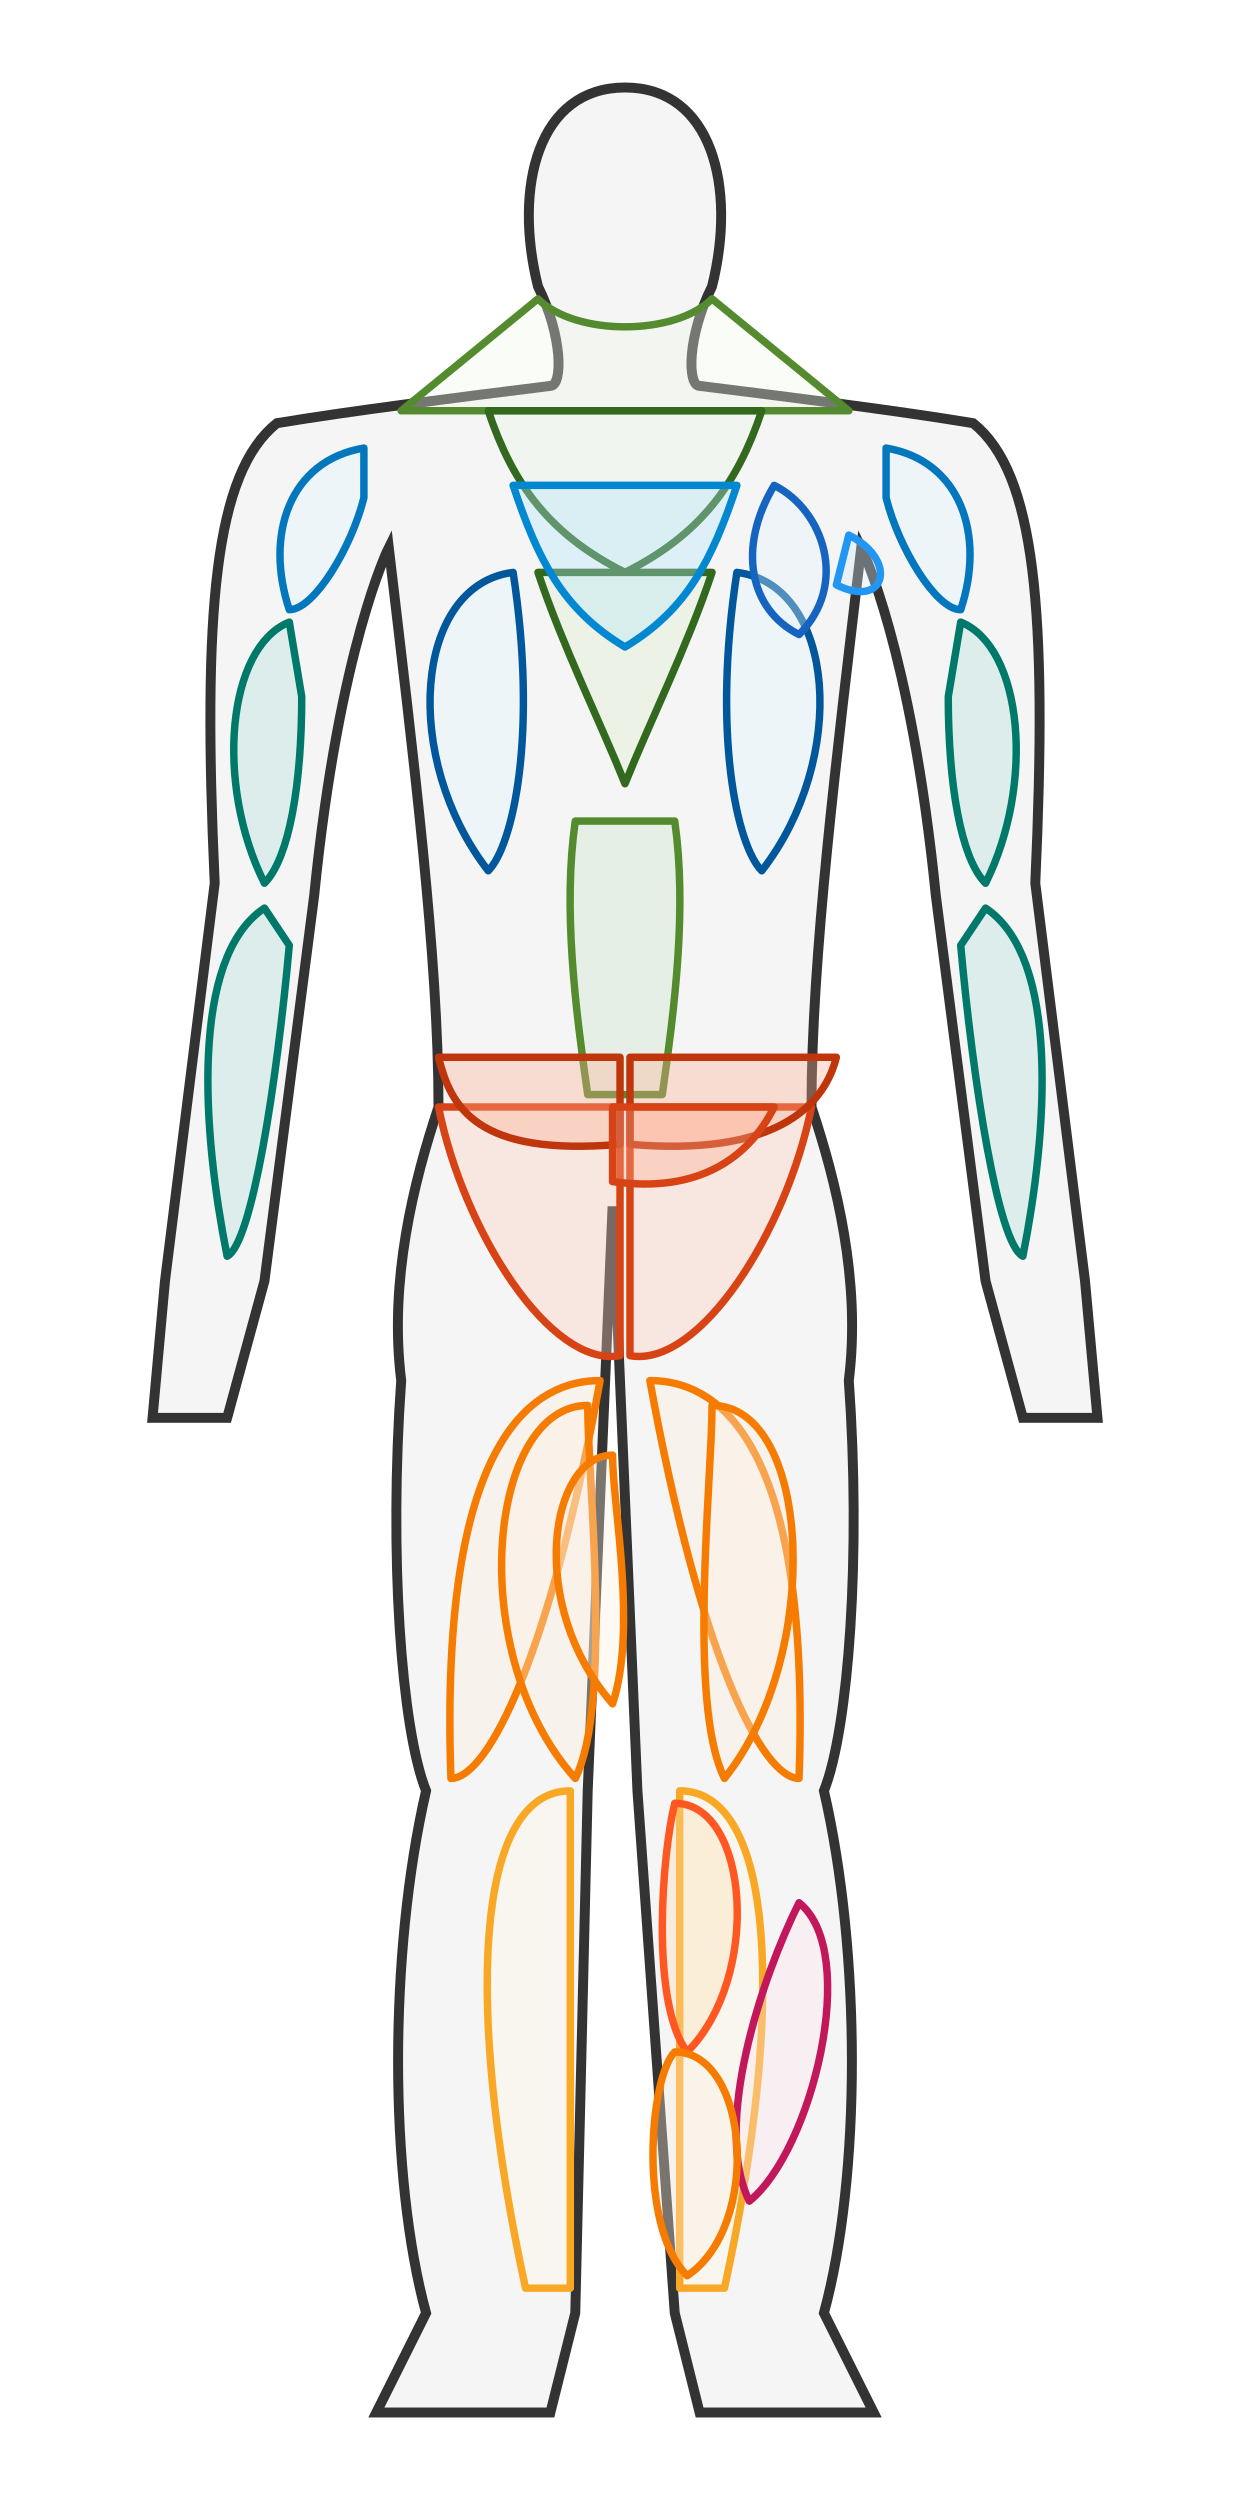
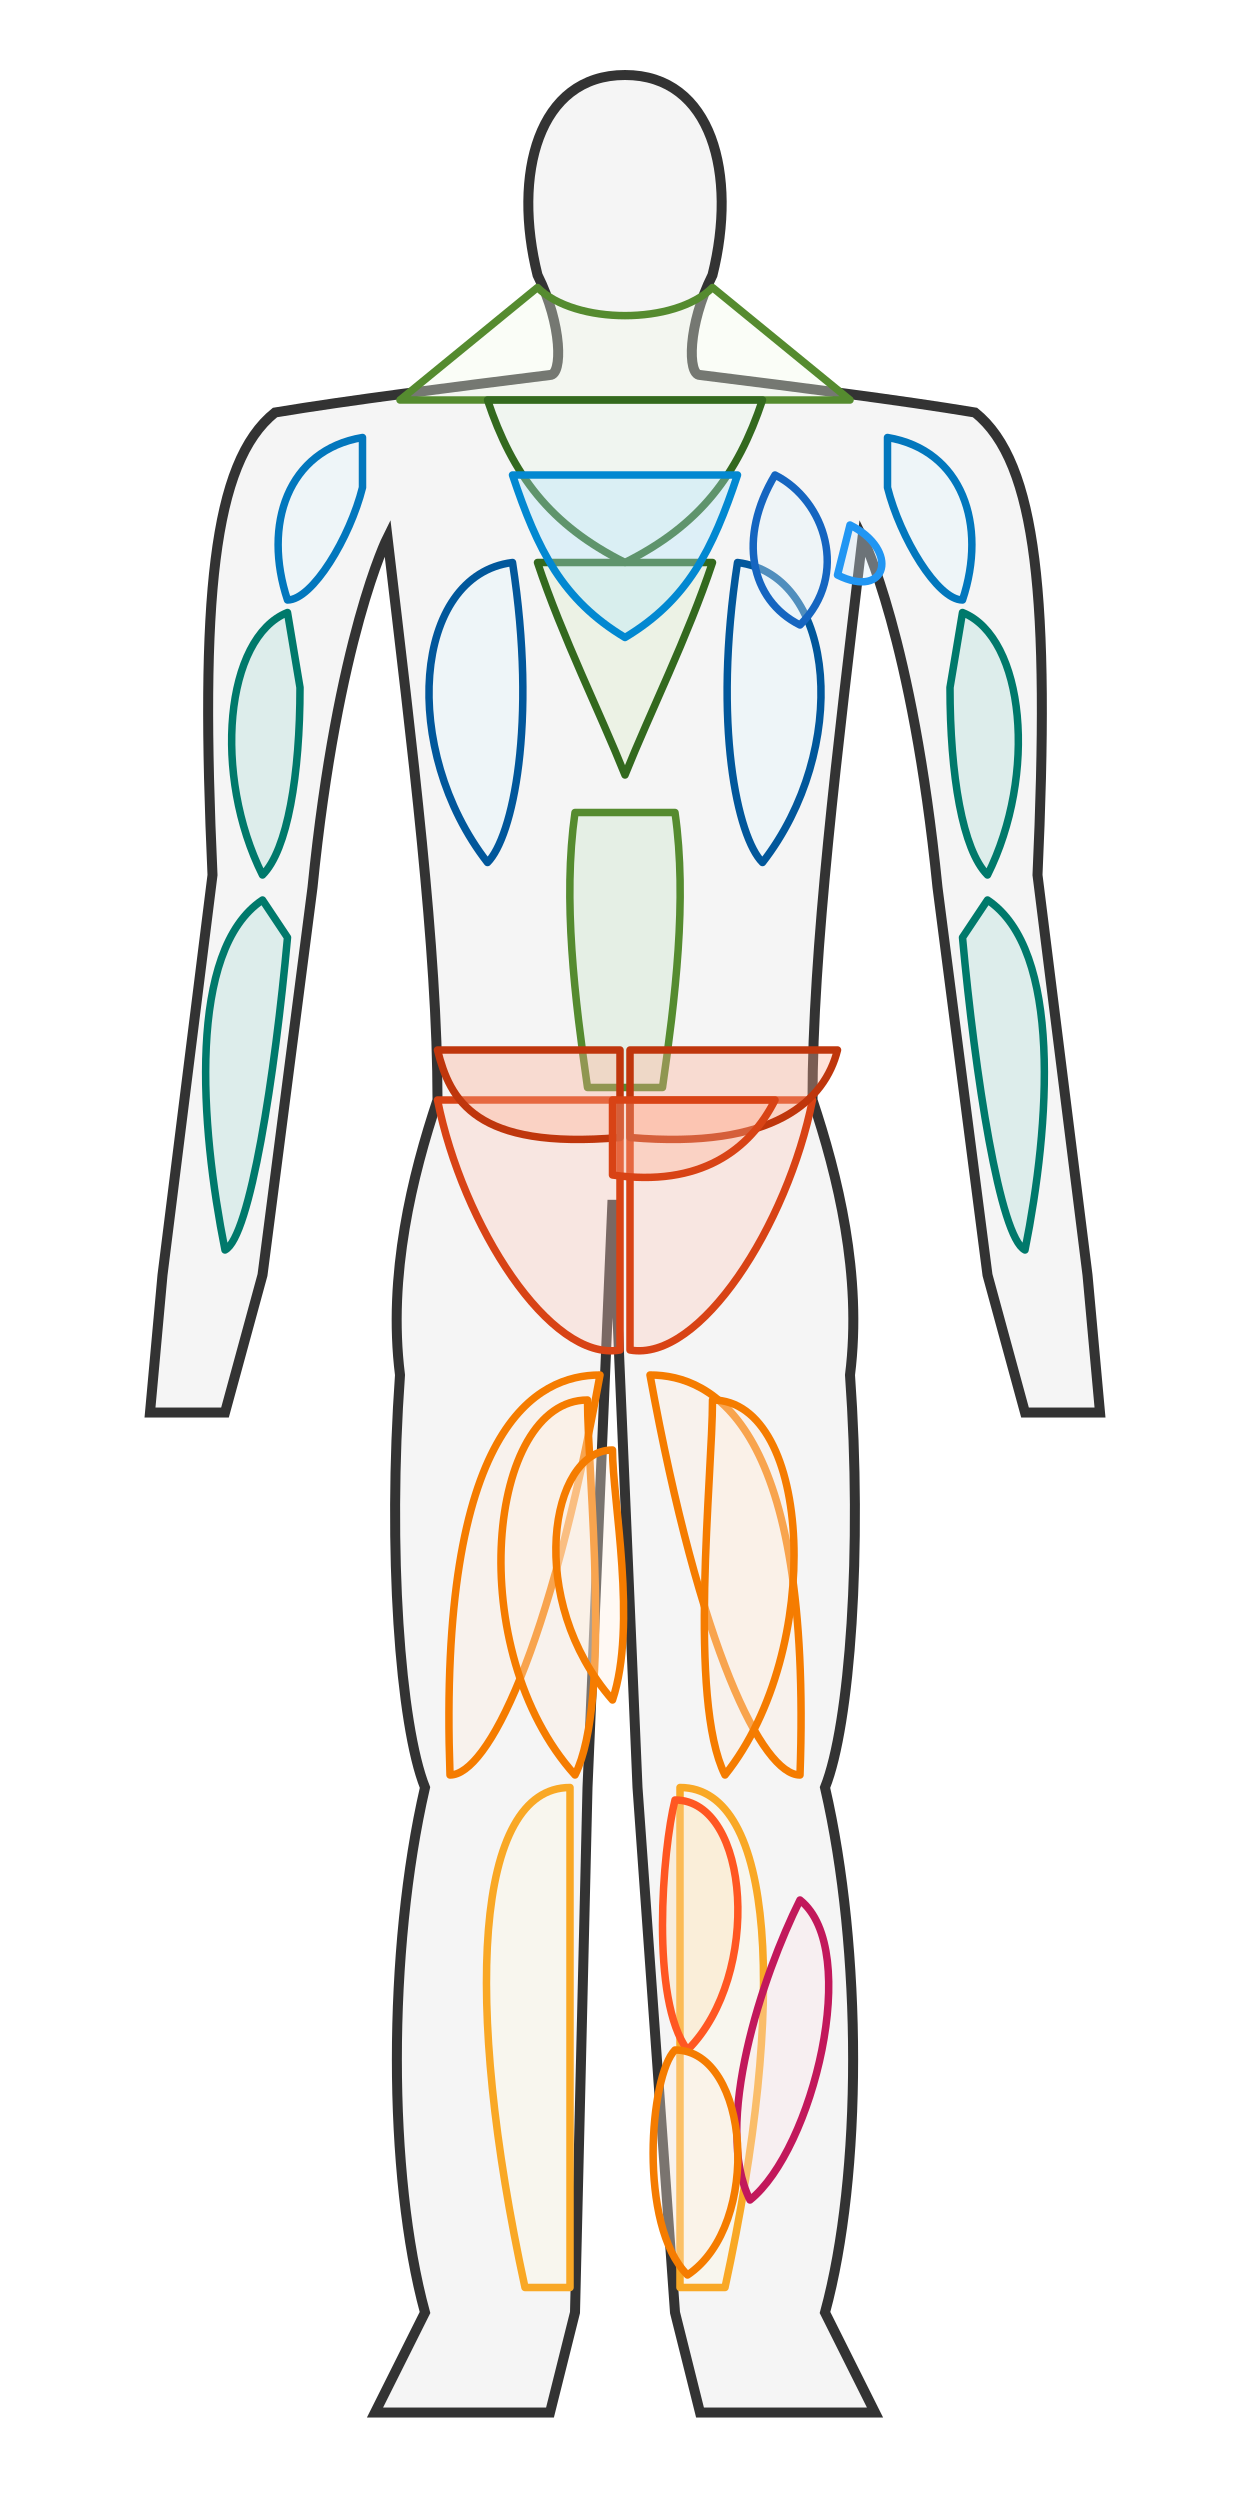
- <svg xmlns="http://www.w3.org/2000/svg" viewBox="0 0 768 1536" width="768" height="1536">
-   <g transform="translate(2.053,7.926) scale(1.527786)">
-     <defs>
-       <style>
+ <svg xmlns="http://www.w3.org/2000/svg" viewBox="0 0 500 1000" width="100%" height="100%">
+   <defs>
+     <style>
      .region { fill-opacity: 0.35; stroke-width: 3; stroke-linejoin: round; }
    </style>
-     </defs>
-     <path id="body_silhouette_back" d="M250 30 C285 30, 295 70, 285 110 C275 130, 275 150, 280 150 C320 155, 360 160, 390 165 C415 185, 420 240, 415 350 L435 510 L440 565 L410 565 L395 510 L375 355 C365 255, 345 215, 345 215 C335 300, 325 380, 325 440 C335 470, 345 510, 340 550 C345 620, 340 690, 330 715 C345 780, 345 870, 330 925 L350 965 L280 965 L270 925 L255 715 L245 480 L235 715 L230 925 L220 965 L150 965 L170 925 C155 870, 155 780, 170 715 C160 690, 155 620, 160 550 C155 510, 165 470, 175 440 C175 380, 165 300, 155 215 C155 215, 135 255, 125 355 L105 510 L90 565 L60 565 L65 510 L85 350 C80 240, 85 185, 110 165 C140 160, 180 155, 220 150 C225 150, 225 130, 215 110 C205 70, 215 30, 250 30 Z" fill="#F5F5F5" stroke="#333333" stroke-width="4" />
-     <path id="POSTERIOR_DELTOID" class="region" d="M355 175 C385 180, 395 210, 385 240 C375 240, 360 215, 355 195 Z M145 175 C115 180, 105 210, 115 240 C125 240, 140 215, 145 195 Z" fill="#E1F5FE" stroke="#0277BD" />
-     <path id="TRICEPS" class="region" d="M385 245 C410 255, 415 310, 395 350 C385 340, 380 310, 380 275 Z M115 245 C90 255, 85 310, 105 350 C115 340, 120 310, 120 275 Z" fill="#B2DFDB" stroke="#00796B" />
-     <path id="FOREARMS_POSTERIOR" class="region" d="M395 360 C425 380, 420 450, 410 500 C400 495, 390 430, 385 375 Z M105 360 C75 380, 80 450, 90 500 C100 495, 110 430, 115 375 Z" fill="#B2DFDB" stroke="#00796B" />
-     <path id="UPPER_TRAPEZIUS" class="region" d="M215 115 C230 130, 270 130, 285 115 L340 160 C290 160, 210 160, 160 160 Z" fill="#F1F8E9" stroke="#558B2F" />
-     <path id="MIDDLE_TRAPEZIUS" class="region" d="M195 160 L305 160 C295 190, 280 210, 250 225 C220 210, 205 190, 195 160 Z" fill="#E8F5E9" stroke="#33691E" />
-     <path id="LOWER_TRAPEZIUS" class="region" d="M215 225 L285 225 C275 255, 260 285, 250 310 C240 285, 225 255, 215 225 Z" fill="#DCEDC8" stroke="#33691E" />
-     <path id="LATISSIMUS_DORSI" class="region" d="M295 225 C335 230, 340 300, 305 345 C295 335, 285 290, 295 225 Z M205 225 C165 230, 160 300, 195 345 C205 335, 215 290, 205 225 Z" fill="#E1F5FE" stroke="#01579B" />
-     <path id="RHOMBOIDS" class="region" d="M205 190 L295 190 C285 220, 275 240, 250 255 C225 240, 215 220, 205 190 Z" fill="#B3E5FC" stroke="#0288D1" />
-     <path id="SPINAL_ERECTORS" class="region" d="M230 325 L270 325 C275 360, 270 400, 265 435 L235 435 C230 400, 225 360, 230 325 Z" fill="#C8E6C9" stroke="#558B2F" />
-     <path id="GLUTE_MAXIMUS" class="region" d="M252 440 L325 440 C315 490, 280 545, 252 540 Z M248 440 L175 440 C185 490, 220 545, 248 540 Z" fill="#FFCCBC" stroke="#D84315" />
-     <path id="GLUTE_MEDIUS" class="region" d="M252 420 L335 420 C330 440, 310 460, 252 455 Z M248 420 L175 420 C180 440, 190 460, 248 455 Z" fill="#FFAB91" stroke="#BF360C" />
-     <path id="HAMSTRINGS" class="region" d="M260 550 C285 550, 325 570, 320 710 C305 710, 280 660, 260 550 Z M240 550 C215 550, 175 570, 180 710 C195 710, 220 660, 240 550 Z" fill="#FFEDE0" stroke="#F57C00" />
-     <path id="CALVES" class="region" d="M272 715 C310 715, 315 800, 290 915 L272 915 Z M228 715 C190 715, 185 800, 210 915 L228 915 Z" fill="#FFF8E1" stroke="#F9A825" />
-     <path id="GLUTE_MINIMUS" class="region" d="M245 440 L310 440 C300 460, 280 475, 245 470 Z" fill="#FFAB91" stroke="#D84315" />
-     <path id="TERES_MAJOR" class="region" d="M310 190 C330 200, 340 230, 320 250 C300 240, 295 215, 310 190 Z" fill="#E3F2FD" stroke="#1565C0" />
-     <path id="TERES_MINOR" class="region" d="M340 210 C360 220, 355 240, 335 230 Z" fill="#D6EAF8" stroke="#2196F3" />
-     <path id="PERONEALS" class="region" d="M320 760 C345 780, 325 860, 300 880 C285 850, 305 790, 320 760 Z" fill="#FCE4EC" stroke="#C2185B" />
-     <path id="GASTROCNEMIUS" class="region" d="M270 720 C300 720, 305 790, 275 820 C260 800, 265 740, 270 720 Z" fill="#FFE0B2" stroke="#FF5722" />
-     <path id="SOLEUS" class="region" d="M270 820 C300 820, 305 890, 275 910 C255 890, 260 830, 270 820 Z" fill="#FFEDE0" stroke="#F57C00" />
-     <path id="BICEPS_FEMORIS" class="region" d="M285 560 C325 560, 330 660, 290 710 C275 680, 285 590, 285 560 Z" fill="#FFEDE0" stroke="#F57C00" />
-     <path id="SEMITENDINOSUS" class="region" d="M235 560 C195 560, 185 660, 230 710 C245 680, 235 590, 235 560 Z" fill="#FFEDE0" stroke="#F57C00" />
-     <path id="SEMIMEMBRANOSUS" class="region" d="M245 580 C220 580, 210 640, 245 680 C255 650, 245 600, 245 580 Z" fill="#FFEDE0" stroke="#F57C00" />
-   </g>
+   </defs>
+   <path id="body_silhouette_back" d="M250 30 C285 30, 295 70, 285 110 C275 130, 275 150, 280 150 C320 155, 360 160, 390 165 C415 185, 420 240, 415 350 L435 510 L440 565 L410 565 L395 510 L375 355 C365 255, 345 215, 345 215 C335 300, 325 380, 325 440 C335 470, 345 510, 340 550 C345 620, 340 690, 330 715 C345 780, 345 870, 330 925 L350 965 L280 965 L270 925 L255 715 L245 480 L235 715 L230 925 L220 965 L150 965 L170 925 C155 870, 155 780, 170 715 C160 690, 155 620, 160 550 C155 510, 165 470, 175 440 C175 380, 165 300, 155 215 C155 215, 135 255, 125 355 L105 510 L90 565 L60 565 L65 510 L85 350 C80 240, 85 185, 110 165 C140 160, 180 155, 220 150 C225 150, 225 130, 215 110 C205 70, 215 30, 250 30 Z" fill="#F5F5F5" stroke="#333333" stroke-width="4" />
+   <path id="POSTERIOR_DELTOID" class="region" d="M355 175 C385 180, 395 210, 385 240 C375 240, 360 215, 355 195 Z M145 175 C115 180, 105 210, 115 240 C125 240, 140 215, 145 195 Z" fill="#E1F5FE" stroke="#0277BD" />
+   <path id="TRICEPS" class="region" d="M385 245 C410 255, 415 310, 395 350 C385 340, 380 310, 380 275 Z M115 245 C90 255, 85 310, 105 350 C115 340, 120 310, 120 275 Z" fill="#B2DFDB" stroke="#00796B" />
+   <path id="FOREARMS_POSTERIOR" class="region" d="M395 360 C425 380, 420 450, 410 500 C400 495, 390 430, 385 375 Z M105 360 C75 380, 80 450, 90 500 C100 495, 110 430, 115 375 Z" fill="#B2DFDB" stroke="#00796B" />
+   <path id="UPPER_TRAPEZIUS" class="region" d="M215 115 C230 130, 270 130, 285 115 L340 160 C290 160, 210 160, 160 160 Z" fill="#F1F8E9" stroke="#558B2F" />
+   <path id="MIDDLE_TRAPEZIUS" class="region" d="M195 160 L305 160 C295 190, 280 210, 250 225 C220 210, 205 190, 195 160 Z" fill="#E8F5E9" stroke="#33691E" />
+   <path id="LOWER_TRAPEZIUS" class="region" d="M215 225 L285 225 C275 255, 260 285, 250 310 C240 285, 225 255, 215 225 Z" fill="#DCEDC8" stroke="#33691E" />
+   <path id="LATISSIMUS_DORSI" class="region" d="M295 225 C335 230, 340 300, 305 345 C295 335, 285 290, 295 225 Z M205 225 C165 230, 160 300, 195 345 C205 335, 215 290, 205 225 Z" fill="#E1F5FE" stroke="#01579B" />
+   <path id="RHOMBOIDS" class="region" d="M205 190 L295 190 C285 220, 275 240, 250 255 C225 240, 215 220, 205 190 Z" fill="#B3E5FC" stroke="#0288D1" />
+   <path id="SPINAL_ERECTORS" class="region" d="M230 325 L270 325 C275 360, 270 400, 265 435 L235 435 C230 400, 225 360, 230 325 Z" fill="#C8E6C9" stroke="#558B2F" />
+   <path id="GLUTE_MAXIMUS" class="region" d="M252 440 L325 440 C315 490, 280 545, 252 540 Z M248 440 L175 440 C185 490, 220 545, 248 540 Z" fill="#FFCCBC" stroke="#D84315" />
+   <path id="GLUTE_MEDIUS" class="region" d="M252 420 L335 420 C330 440, 310 460, 252 455 Z M248 420 L175 420 C180 440, 190 460, 248 455 Z" fill="#FFAB91" stroke="#BF360C" />
+   <path id="HAMSTRINGS" class="region" d="M260 550 C285 550, 325 570, 320 710 C305 710, 280 660, 260 550 Z M240 550 C215 550, 175 570, 180 710 C195 710, 220 660, 240 550 Z" fill="#FFEDE0" stroke="#F57C00" />
+   <path id="CALVES" class="region" d="M272 715 C310 715, 315 800, 290 915 L272 915 Z M228 715 C190 715, 185 800, 210 915 L228 915 Z" fill="#FFF8E1" stroke="#F9A825" />
+   <path id="GLUTE_MINIMUS" class="region" d="M245 440 L310 440 C300 460, 280 475, 245 470 Z" fill="#FFAB91" stroke="#D84315" />
+   <path id="TERES_MAJOR" class="region" d="M310 190 C330 200, 340 230, 320 250 C300 240, 295 215, 310 190 Z" fill="#E3F2FD" stroke="#1565C0" />
+   <path id="TERES_MINOR" class="region" d="M340 210 C360 220, 355 240, 335 230 Z" fill="#D6EAF8" stroke="#2196F3" />
+   <path id="PERONEALS" class="region" d="M320 760 C345 780, 325 860, 300 880 C285 850, 305 790, 320 760 Z" fill="#FCE4EC" stroke="#C2185B" />
+   <path id="GASTROCNEMIUS" class="region" d="M270 720 C300 720, 305 790, 275 820 C260 800, 265 740, 270 720 Z" fill="#FFE0B2" stroke="#FF5722" />
+   <path id="SOLEUS" class="region" d="M270 820 C300 820, 305 890, 275 910 C255 890, 260 830, 270 820 Z" fill="#FFEDE0" stroke="#F57C00" />
+   <path id="BICEPS_FEMORIS" class="region" d="M285 560 C325 560, 330 660, 290 710 C275 680, 285 590, 285 560 Z" fill="#FFEDE0" stroke="#F57C00" />
+   <path id="SEMITENDINOSUS" class="region" d="M235 560 C195 560, 185 660, 230 710 C245 680, 235 590, 235 560 Z" fill="#FFEDE0" stroke="#F57C00" />
+   <path id="SEMIMEMBRANOSUS" class="region" d="M245 580 C220 580, 210 640, 245 680 C255 650, 245 600, 245 580 Z" fill="#FFEDE0" stroke="#F57C00" />
</svg>
